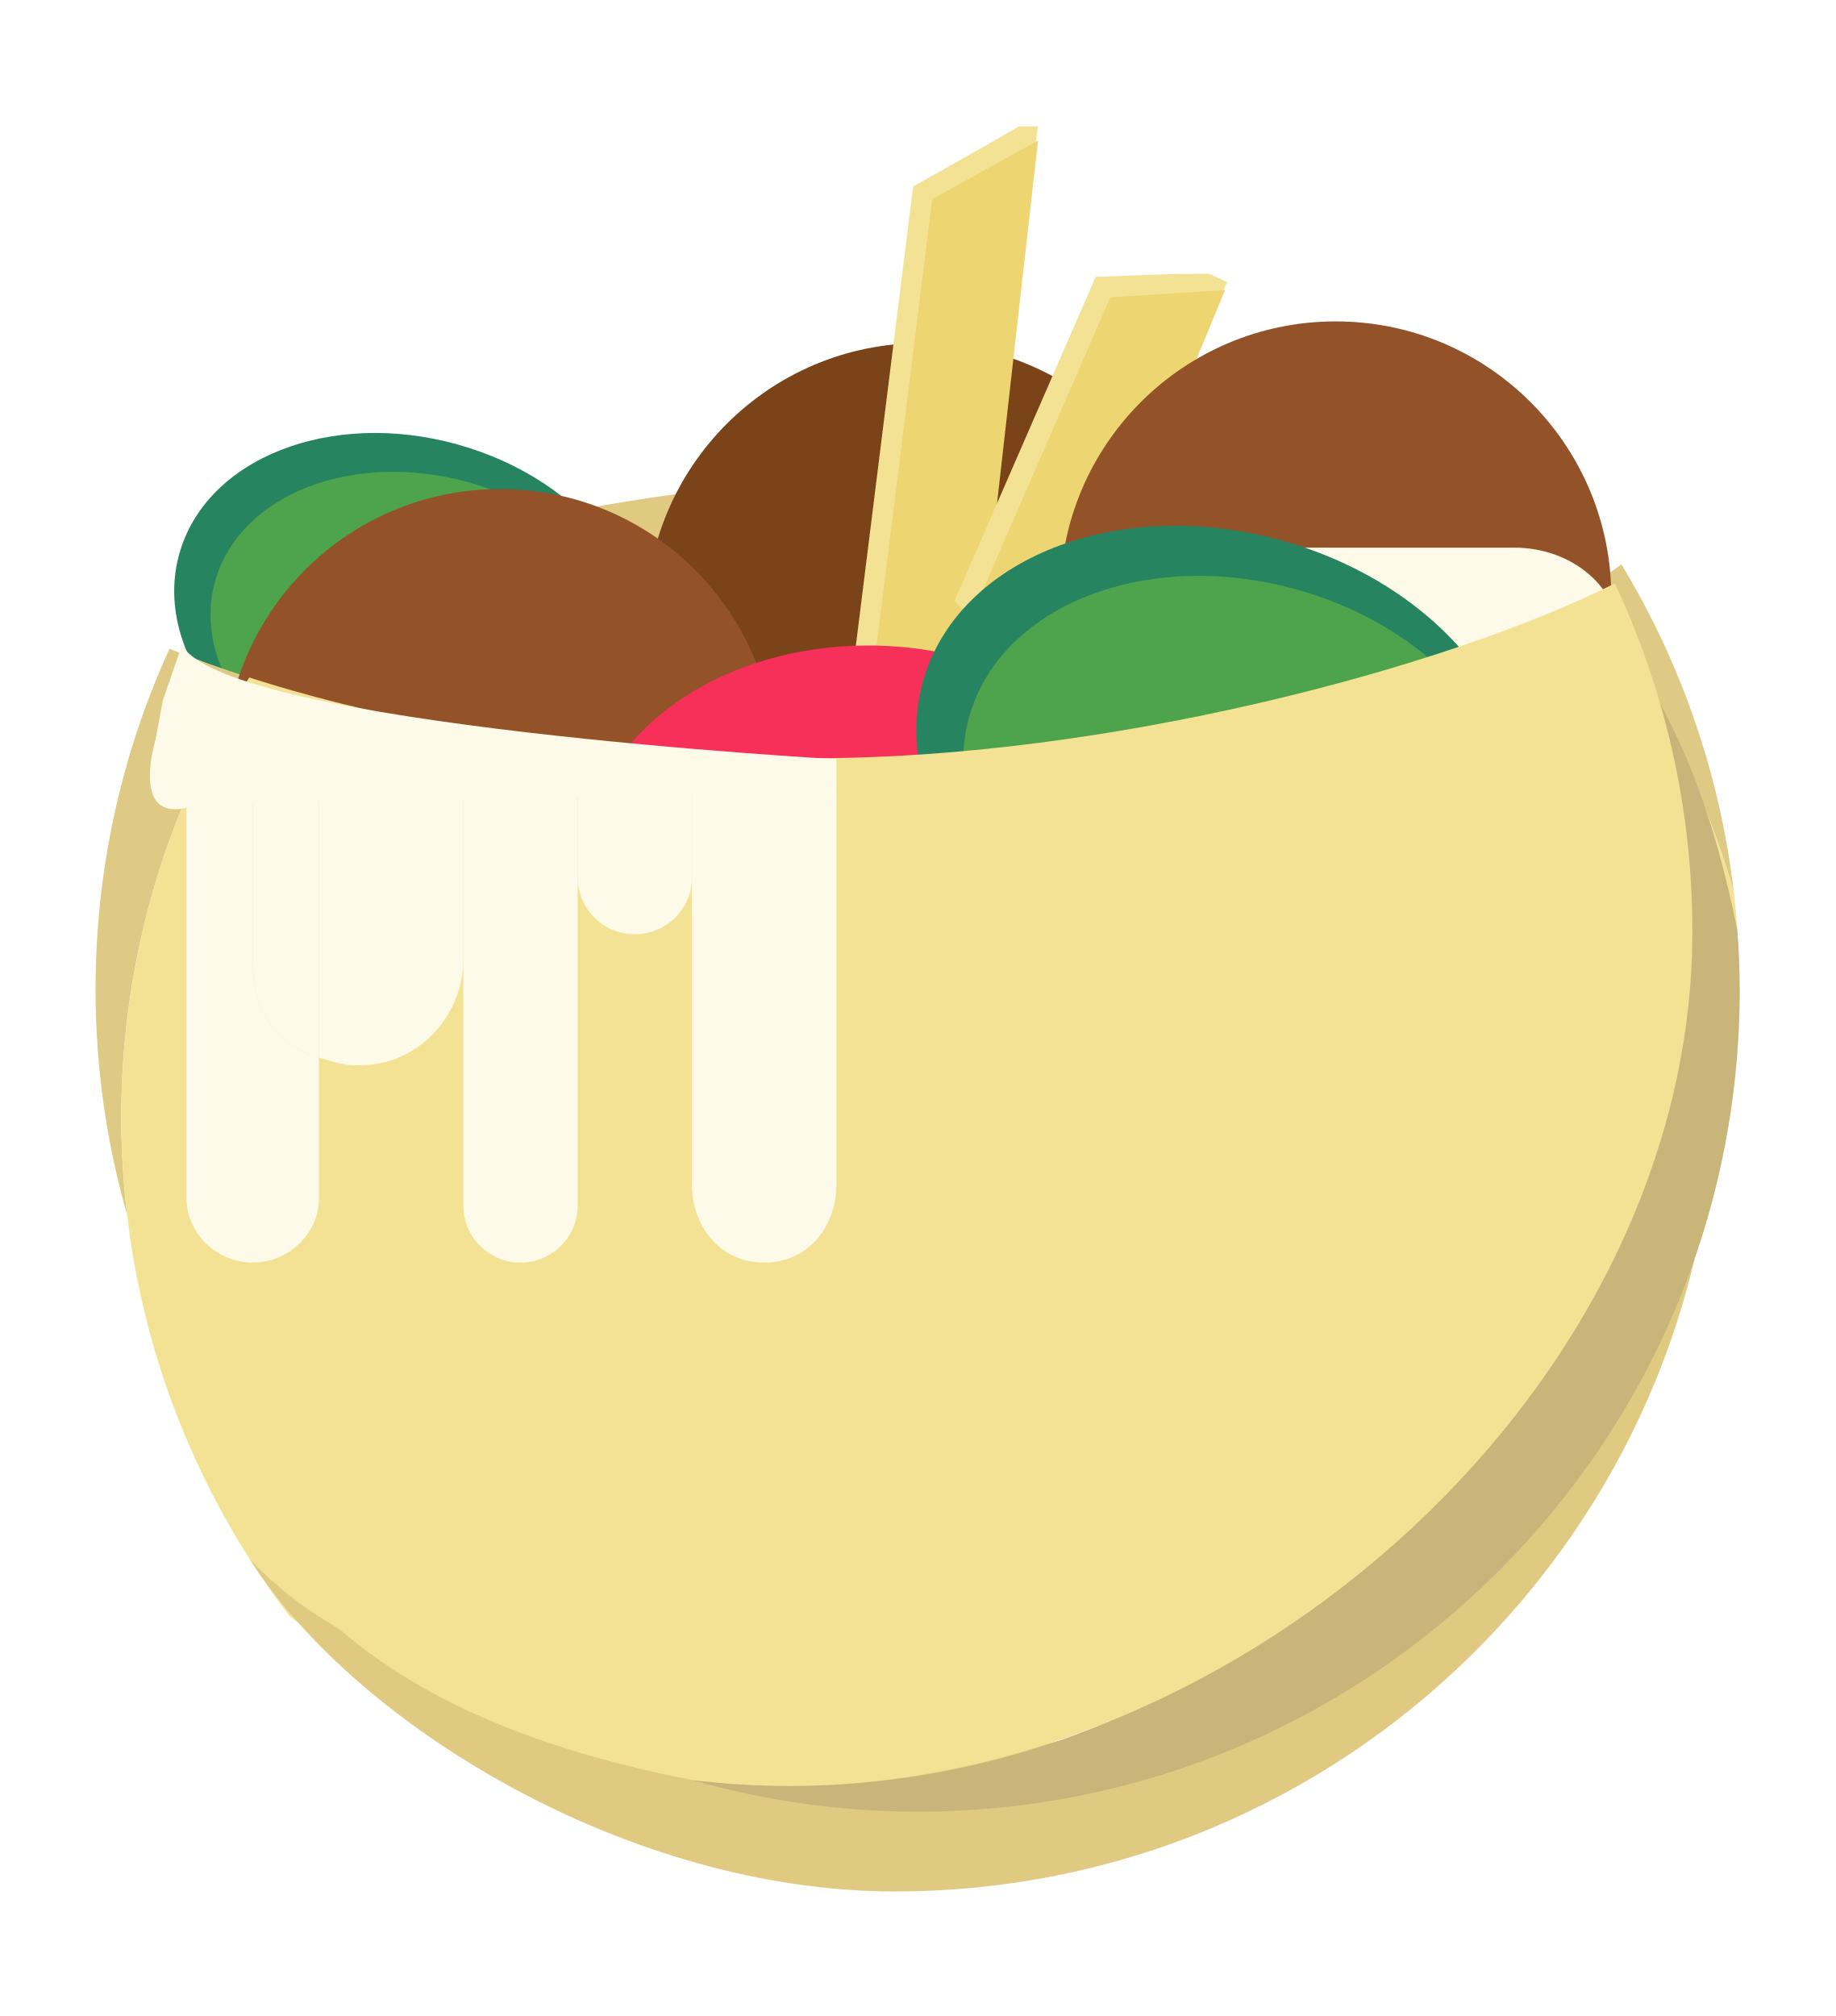
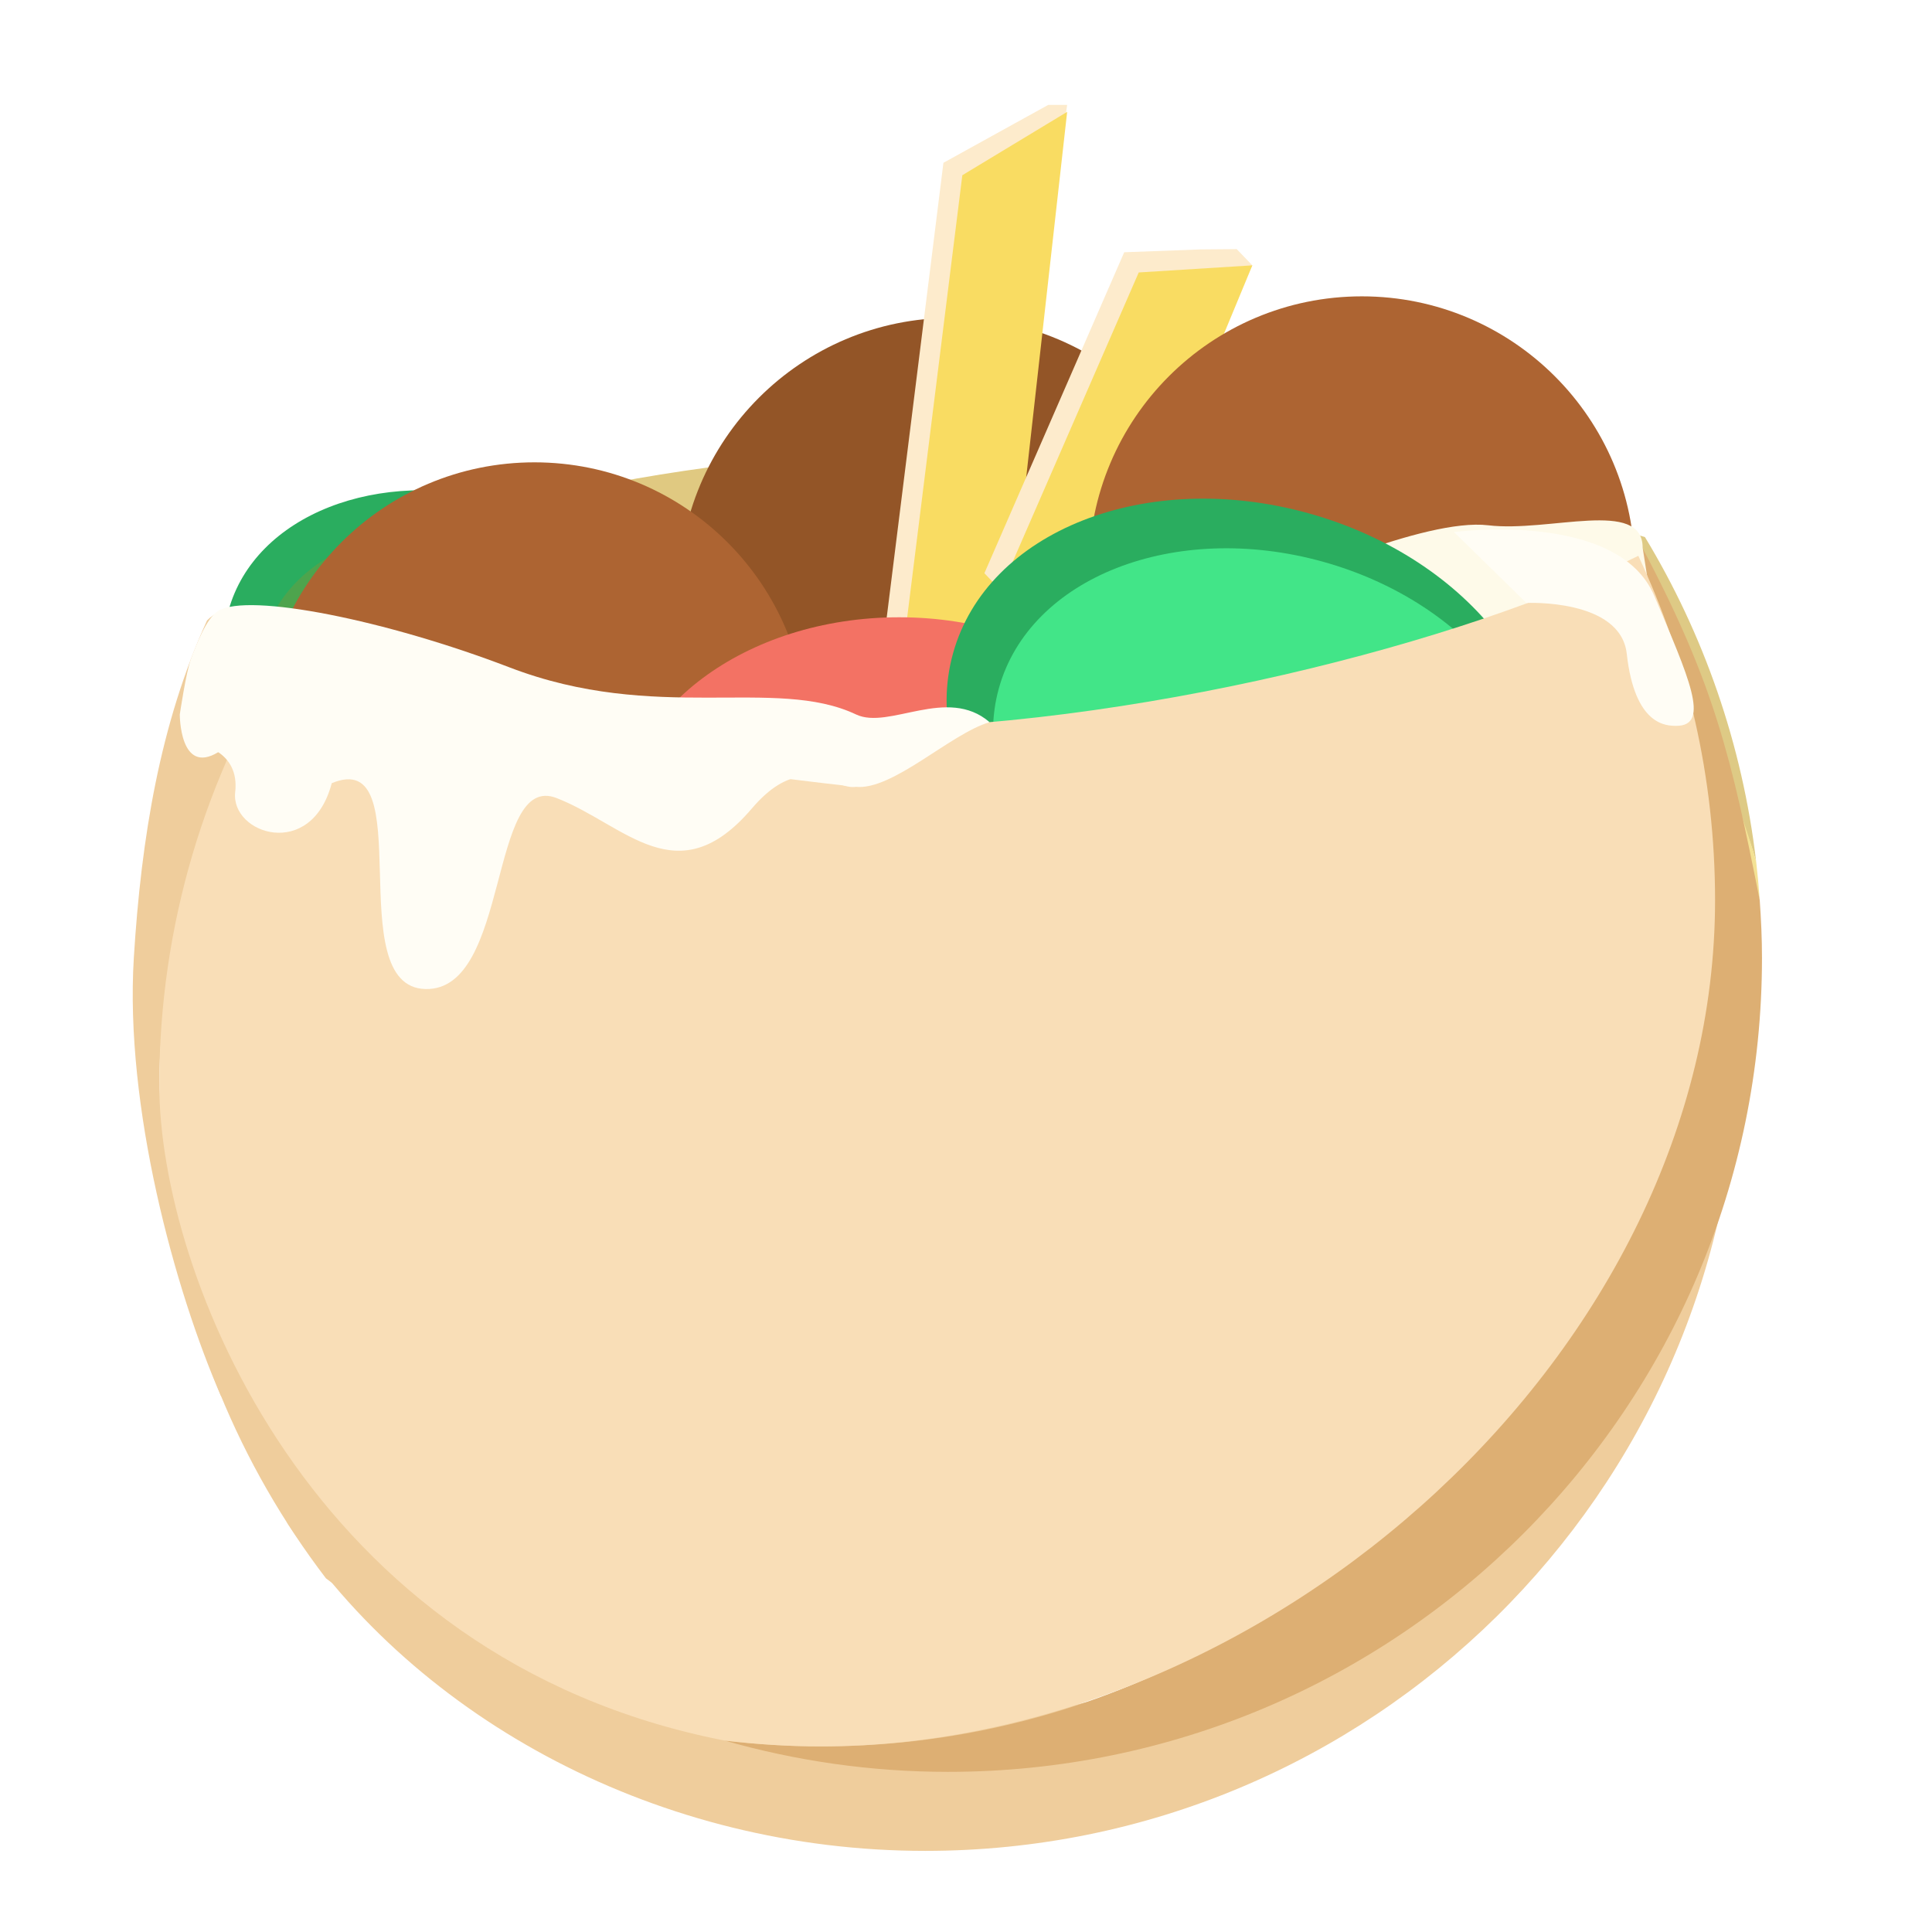
- <svg xmlns="http://www.w3.org/2000/svg" version="1.1" id="Layer_1" x="0px" y="0px" width="305px" height="335px" viewBox="168.61 191.583 305 335" enable-background="new 168.61 191.583 305 335" xml:space="preserve">
+ <svg xmlns="http://www.w3.org/2000/svg" version="1.1" id="Layer_1" x="0px" y="0px" width="319.697px" height="324.243px" viewBox="0 0 319.697 324.243" enable-background="new 0 0 319.697 324.243" xml:space="preserve">
+   <path fill="#E0C981" d="M42.014,101.362c-0.85,0.465-1.717,0.924-2.543,1.4c25.061,30.203,62.873,49.441,105.186,49.441  c48.523,0,91.101-25.316,115.341-63.443c-26.266-8.422-58.779-13.408-93.996-13.408c-47.742,0-90.508,9.172-119.473,23.648  c2.455,5.242,5.199,10.326,8.271,15.178C50.252,110.2,46.004,105.897,42.014,101.362z" />
+   <circle fill="#935527" cx="159.744" cy="99.147" r="45.805" />
  <g>
-     <path fill="#E0C981" d="M204.042,296.617c-0.85,0.465-1.718,0.924-2.544,1.4c25.062,30.203,62.874,49.441,105.186,49.441   c48.524,0,91.103-25.316,115.343-63.443c-26.268-8.422-58.78-13.408-93.996-13.408c-47.742,0-90.509,9.172-119.474,23.648   c2.455,5.242,5.199,10.326,8.272,15.178C212.281,305.455,208.032,301.152,204.042,296.617z" />
-     <circle fill="#7A4418" cx="321.773" cy="294.402" r="45.805" />
-     <g>
-       <polygon fill="#F4E294" points="309.7,308.018 320.356,222.578 332.267,215.857 337.948,212.583 341.121,212.583 326.402,314.859       " />
-       <polygon fill="#EDD672" points="312.874,310.102 323.529,224.664 341.121,214.928 329.576,317.072   " />
-     </g>
-     <g>
-       <polygon fill="#F4E294" points="327.234,291.455 350.699,237.59 363.515,237.115 369.578,237.063 372.558,238.496     341.005,305.885   " />
-       <polygon fill="#EDD672" points="329.667,294.846 353.134,240.98 372.201,239.789 343.531,308.941   " />
-     </g>
-     <g>
-       <path fill="#268461" d="M274.829,304.885c4.426-15.924-9.096-33.588-30.203-39.453c-21.102-5.865-41.801,2.287-46.227,18.211    c-4.423,15.922,9.099,33.584,30.203,39.449S270.406,320.805,274.829,304.885z" />
-       <path fill="#4DA44D" d="M204.358,288.188c4.013-14.441,22.876-21.811,42.128-16.459c19.258,5.352,31.611,21.395,27.599,35.836    c-4.016,14.441-22.878,21.811-42.131,16.459C212.702,318.672,200.345,302.627,204.358,288.188z" />
-     </g>
-     <path fill="#DECA85" d="M210.039,304.164c-4.628-1.484-9.048-3.076-13.269-4.771c-7.862,17.252-12.282,36.408-12.282,56.606   c0,13.002,1.854,25.568,5.249,37.486c-0.621-5.295-0.979-10.674-0.979-16.141C188.758,350.412,196.583,325.322,210.039,304.164z" />
-     <path fill="#DECA85" d="M456.753,339.857c-2.326-19.752-8.836-38.221-18.666-54.467c-2.365,1.635-4.854,3.232-7.522,4.771   C442.49,304.539,451.496,321.408,456.753,339.857z" />
-     <path fill="#F4E294" d="M189.737,393.485c2.931,24.883,12.532,47.713,26.993,66.658c18.986,14.572,41.898,24.277,66.89,27.225   C238.319,474.461,202.643,438.786,189.737,393.485z" />
-     <path fill="#F4E294" d="M428.021,291.563c13.652,15.535,23.833,34.176,29.332,54.75c-0.152-2.164-0.35-4.316-0.6-6.455   c-5.258-18.449-14.264-35.318-26.188-49.695C429.739,290.637,428.873,291.098,428.021,291.563z" />
-     <path fill="#E0C981" d="M449.649,347.914c0,75.456-61.167,136.624-136.621,136.624c-13.008,0-25.574-1.857-37.491-5.254   c-25.402-6.586-49.402-11.586-65.402-28.586c17.5,27.5,62.843,55.188,107.162,55.188c74.707,0,135.373-59.973,136.564-134.398   c-0.168-11.484-1.752-22.627-4.591-33.258C449.496,341.432,449.649,344.654,449.649,347.914z" />
-     <path fill="#C9B479" d="M423.505,293.922c8.23,17.564,12.88,37.129,12.88,57.805c0,75.456-61.169,136.624-136.621,136.624   c-5.467,0-10.846-0.357-16.145-0.982c11.917,3.396,24.483,5.254,37.491,5.254c75.454,0,136.621-61.17,136.621-136.623   c0-3.262-0.152-6.485-0.379-9.686c-4.719-23.615-12.066-40.58-25.719-56.115C430.168,290.998,425.05,293.152,423.505,293.922z" />
-     <path fill="#F4E294" d="M415.234,278.746c3.072,4.854,5.816,9.936,8.271,15.176c1.545-0.77,3.05-1.559,4.516-2.359   C424.032,287.025,419.783,282.725,415.234,278.746z" />
-     <path fill="#935227" d="M297.526,318.65c0,25.297-20.511,45.807-45.807,45.807s-45.804-20.51-45.804-45.807   c0-25.293,20.508-45.803,45.804-45.803S297.526,293.357,297.526,318.65z" />
-     <path fill="#935227" d="M436.385,290.797c0,25.293-20.507,45.803-45.804,45.803c-25.296,0-45.806-20.51-45.806-45.803   c0-25.297,20.51-45.807,45.806-45.807C415.878,244.99,436.385,265.5,436.385,290.797z" />
-     <ellipse fill="#F7305A" cx="312.919" cy="333.875" rx="46.702" ry="35.026" />
-     <path fill="#FEFAE9" d="M437.753,297.582c0,8.307-7.841,15.001-17.514,15.001h-45.803c-9.672,0-17.514-6.694-17.514-15.001l0,0   c0-8.307,7.842-14.999,17.514-14.999h45.803C429.913,282.583,437.753,289.275,437.753,297.582L437.753,297.582z" />
-     <g>
-       <path fill="#268461" d="M420.617,332.316c5.713-20.553-11.74-43.348-38.98-50.918c-27.238-7.57-53.953,2.949-59.665,23.502    c-5.709,20.549,11.743,43.346,38.983,50.917C388.193,363.385,414.908,352.865,420.617,332.316z" />
-       <path fill="#4DA44D" d="M329.662,310.766c5.182-18.637,29.525-28.148,54.373-21.242c24.855,6.906,40.8,27.613,35.621,46.254    c-5.18,18.637-29.526,28.149-54.375,21.241C340.431,350.111,324.484,329.404,329.662,310.766z" />
-     </g>
-     <path fill="#F4E294" d="M283.62,487.368c5.299,0.625,10.678,0.982,16.145,0.982c75.452,0,150.093-66.557,150.093-142.012   c0-20.676-4.649-40.24-12.879-57.805c-28.965,14.477-85.201,29.039-132.945,29.039c-35.216,0-67.727-4.986-93.994-13.408   c-13.455,21.158-21.28,46.248-21.28,73.18c0,5.467,0.357,10.846,0.979,16.141C202.643,438.786,213.634,473.698,283.62,487.368z" />
-     <g>
-       <g>
-         <path fill="#FEFAE9" d="M283.61,337.34v51c0,7.207,4.796,13.047,12,13.047s12-5.84,12-13.047v-65.758h-24V337.34z" />
-         <path fill="#FEFAE9" d="M210.61,350.98v-28.398h-6.991c-1.002,0-3.009,0.443-4.009,0.373v67.758c0,5.896,5.104,10.674,11,10.674     s11-4.777,11-10.674v-23.391C213.61,365.075,210.61,358.614,210.61,350.98z" />
-         <path fill="#FEFAE9" d="M221.61,322.583v44.74c2,0.549,3.866,1.26,5.729,1.26h1.187c9.498,0,17.084-8.104,17.084-17.602v-28.398     H221.61z" />
-         <path fill="#FEFAE9" d="M210.61,322.583v28.398c0,7.633,3,14.094,11,16.342v-44.74H210.61z" />
-         <path fill="#FEFAE9" d="M245.61,322.583v28.398v40.92c0,5.238,4.259,9.486,9.5,9.486s9.5-4.248,9.5-9.486V337.34v-14.757H245.61z     " />
-         <path fill="#FEFAE9" d="M264.61,322.583v14.757c0,5.238,4.259,9.488,9.5,9.488s9.5-4.25,9.5-9.488v-14.757H264.61z" />
-       </g>
-       <path fill="#FEFAE9" d="M194.463,314.504c0,0-4.409,14.156,5.782,11.119c2.847-0.848,107.365-2.498,107.365-2.498v-5.387    c0,0-101.168-5.588-108.756-18.963l-3.182,9.188L194.463,314.504z" />
-     </g>
+     <polygon fill="#FDEBCC" points="147.672,112.763 158.328,27.323 170.238,20.741 175.92,17.606 179.094,17.606 164.375,119.743  " />
+     <polygon fill="#F9DC62" points="150.846,114.847 161.502,29.409 179.094,18.774 167.547,121.817  " />
  </g>
+   <g>
+     <polygon fill="#FDEBCC" points="165.205,96.2 188.67,42.335 201.486,41.86 207.549,41.808 210.172,44.534 178.977,110.63  " />
+     <polygon fill="#F9DC62" points="167.639,99.591 191.107,45.726 210.172,44.534 181.504,113.687  " />
+   </g>
+   <g>
+     <path fill="#2AAD5F" d="M114.801,123.63c4.426-15.924-9.096-33.588-30.203-39.453c-21.102-5.865-41.801,2.287-46.227,18.211   c-4.424,15.922,9.098,33.584,30.203,39.449C89.678,147.702,110.377,139.55,114.801,123.63z" />
+     <path fill="#4DA44D" d="M44.33,106.933c4.012-14.441,22.875-21.811,42.127-16.459c19.258,5.352,31.611,21.395,27.6,35.836   c-4.016,14.441-22.879,21.811-42.131,16.459S40.316,121.372,44.33,106.933z" />
+   </g>
+   <path fill="#EFCD9C" d="M52.232,105.896c-4.629-1.484-12.762-6.586-17.49-1.759c-7.863,17.252-11.041,36.446-12.283,56.605  c-1.535,24.949,6.828,55.759,14.715,73.75c-0.621-5.295-10.443-46.938-10.443-52.404C26.73,155.157,38.777,127.055,52.232,105.896z" />
+   <path fill="#DECA85" d="M294.724,144.603c-2.326-19.752-8.834-38.221-18.664-54.467c-4.137-1.407-11.219-1.539-13.887,0  C274.097,104.513,289.468,126.153,294.724,144.603z" />
+   <path fill="#EFCD9C" d="M27.709,198.229c2.93,24.883,12.531,47.713,26.992,66.658c18.986,14.572,41.898,24.277,66.891,27.225  C76.291,279.206,40.615,243.53,27.709,198.229z" />
+   <path fill="#F4E294" d="M265.992,96.308c13.654,15.535,23.834,34.176,29.332,54.75c-0.152-2.164-0.35-4.316-0.6-6.455  c-5.256-18.449-14.264-35.318-26.188-49.695C267.71,95.382,266.845,95.843,265.992,96.308z" />
+   <path fill="#EFCD9C" d="M287.621,152.659c0,75.455-61.166,136.623-136.621,136.623c-13.008,0-25.574-1.857-37.492-5.254  c-25.402-6.586-49.402-11.586-65.402-28.586c22.068,33.5,62.844,55.188,107.162,55.188c74.707,0,135.373-59.973,136.566-134.398  c-0.168-11.484-1.752-22.626-4.592-33.257C287.468,146.177,287.621,149.399,287.621,152.659z" />
+   <path fill="#DDAF73" d="M261.478,98.667c8.229,17.564,12.879,37.129,12.879,57.805c0,75.455-61.17,136.623-136.621,136.623  c-5.467,0-10.846-0.357-16.145-0.982c11.916,3.396,24.482,5.254,37.49,5.254c75.455,0,136.621-61.17,136.621-136.623  c0-3.262-0.152-6.484-0.379-9.686c-4.719-23.615-7.496-36.073-19.65-59.041C274.208,92.817,263.021,97.897,261.478,98.667z" />
+   <path fill="#F4E294" d="M253.205,83.491c3.074,4.854,5.818,9.936,8.273,15.176c1.543-0.77,3.049-1.559,4.514-2.359  C262.003,91.771,257.753,87.47,253.205,83.491z" />
+   <path fill="#AD6432" d="M135.498,123.396c0,25.297-20.512,45.806-45.807,45.806c-25.297,0-45.805-20.509-45.805-45.806  c0-25.293,20.508-45.803,45.805-45.803C114.986,77.593,135.498,98.103,135.498,123.396z" />
+   <path fill="#AD6432" d="M274.357,95.542c0,25.293-20.508,45.803-45.803,45.803c-25.296,0-45.806-20.51-45.806-45.803  c0-25.297,20.51-45.807,45.806-45.807C253.849,49.735,274.357,70.245,274.357,95.542z" />
+   <ellipse fill="#F37264" cx="150.892" cy="138.62" rx="46.702" ry="35.025" />
+   <path fill="#FEFAE9" d="M278.658,110.886c0,8.307-12.773,5.72-22.445,5.72h-45.804c-9.672,0-17.512-6.526-17.512-14.833l0,0  c0-8.307,12.271-3.709,21.943-3.709c0,0,24.266-11.185,34.904-9.908c10.254,1.23,25.93-4.55,25.93,3.756L278.658,110.886z" />
+   <g>
+     <path fill="#2AAD5F" d="M258.587,137.062c5.713-20.553-11.74-43.348-38.98-50.918c-27.238-7.57-53.951,2.949-59.664,23.502   c-5.709,20.549,11.742,43.346,38.984,50.916C226.164,168.129,252.878,157.61,258.587,137.062z" />
+     <path fill="#42E588" d="M167.635,115.511c5.18-18.637,29.523-28.148,54.373-21.242c24.854,6.906,40.799,27.613,35.621,46.254   c-5.182,18.637-29.527,28.148-54.376,21.24C178.404,154.856,162.457,134.149,167.635,115.511z" />
+   </g>
+   <path fill="#F9DEB7" d="M121.592,292.112c5.299,0.625,10.678,0.982,16.145,0.982c75.451,0,150.091-66.557,150.091-142.011  c0-20.676-4.648-40.24-12.879-57.805c-28.965,14.477-85.199,29.039-132.945,29.039c-35.215,0-67.727-4.986-93.994-13.408  c-13.455,21.158-21.279,46.248-21.279,73.179C26.73,213.192,51.605,278.442,121.592,292.112z" />
+   <path fill="#FFFDF5" d="M30.174,119.91c0,0-0.04,10.281,6.445,6.326c12.389-7.556,80.725,2.999,106.979,5.814  c6.203,0.665,15.943-8.942,22.474-10.85c-7.095-6.132-16.877,1.324-22.397-1.291c-13.59-6.438-33.559,1.54-58.167-7.903  c-20.584-7.899-43.733-12.576-48.886-9.486c-1.998,1.198-3.775,5.927-4.588,8.109C31.208,112.848,30.174,119.91,30.174,119.91z" />
+   <path fill="#FFFDF5" d="M33.424,124.941c0,0,6.844,1,6.047,8s12.762,11.572,16.203-1.5c15-6.25,1.285,34.247,15.75,34.547  c14.25,0.295,10.5-36.535,22-32.047s20.25,16.411,32.75,1.75s18.279,7.419,21.498-12.34  C130.424,113.007,35.924,118.441,33.424,124.941z" />
+   <path fill="#FFFDF5" d="M256.173,101.191c0,0,15.797-0.757,16.834,8.526c1.35,12.1,6.654,12.1,8.332,12.1  c5.85,0,1.982-8.329-3.719-21.825c-6.088-14.417-33.607-10.694-33.607-10.694L256.173,101.191z" />
</svg>
